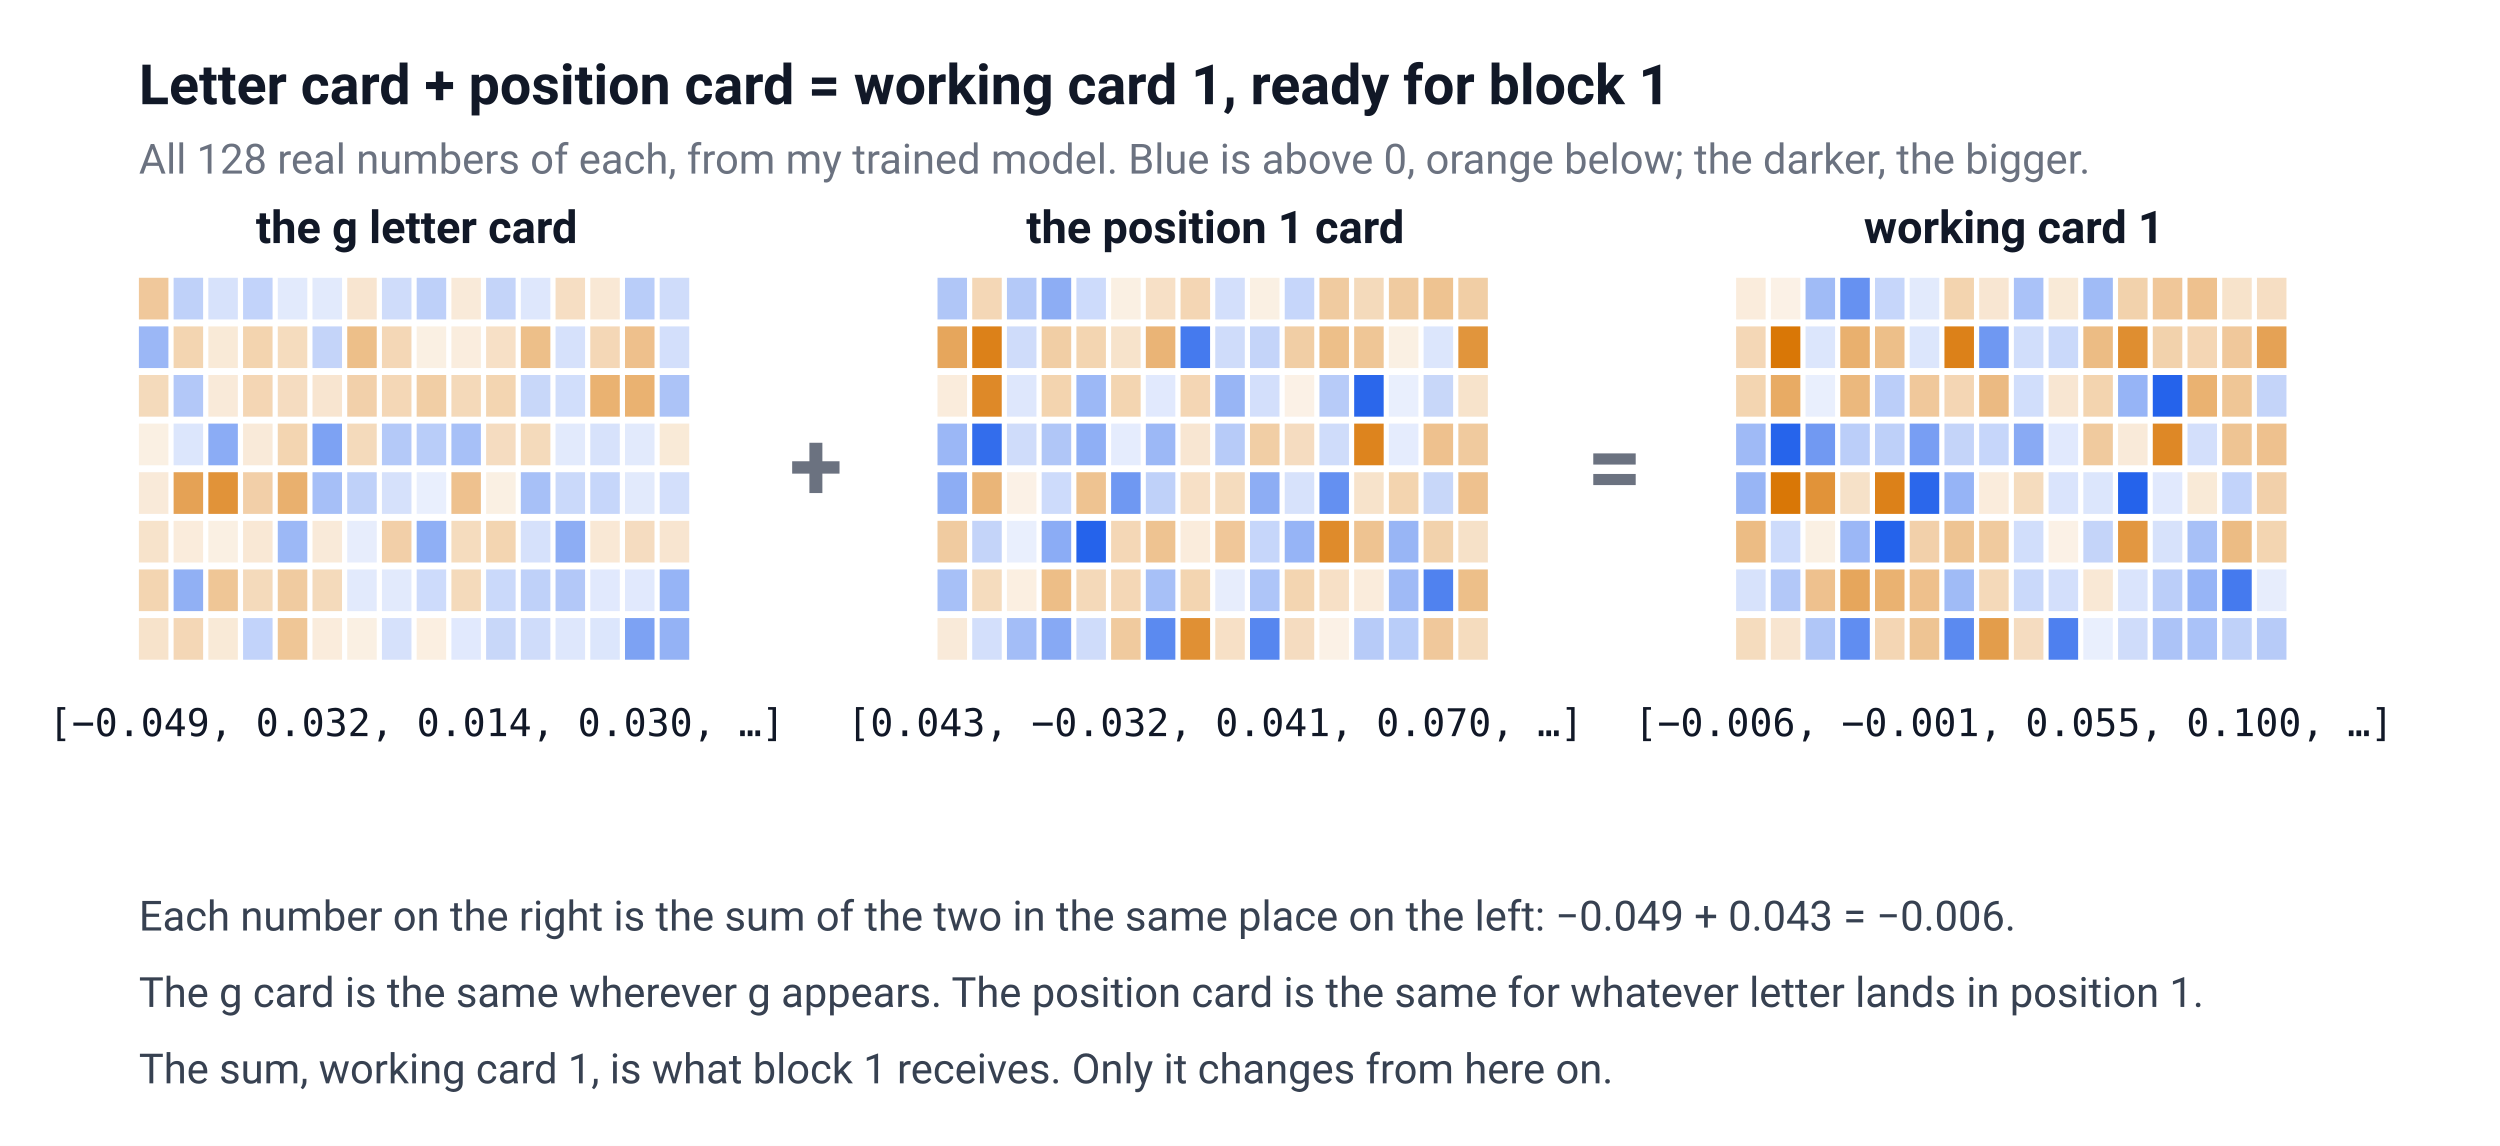
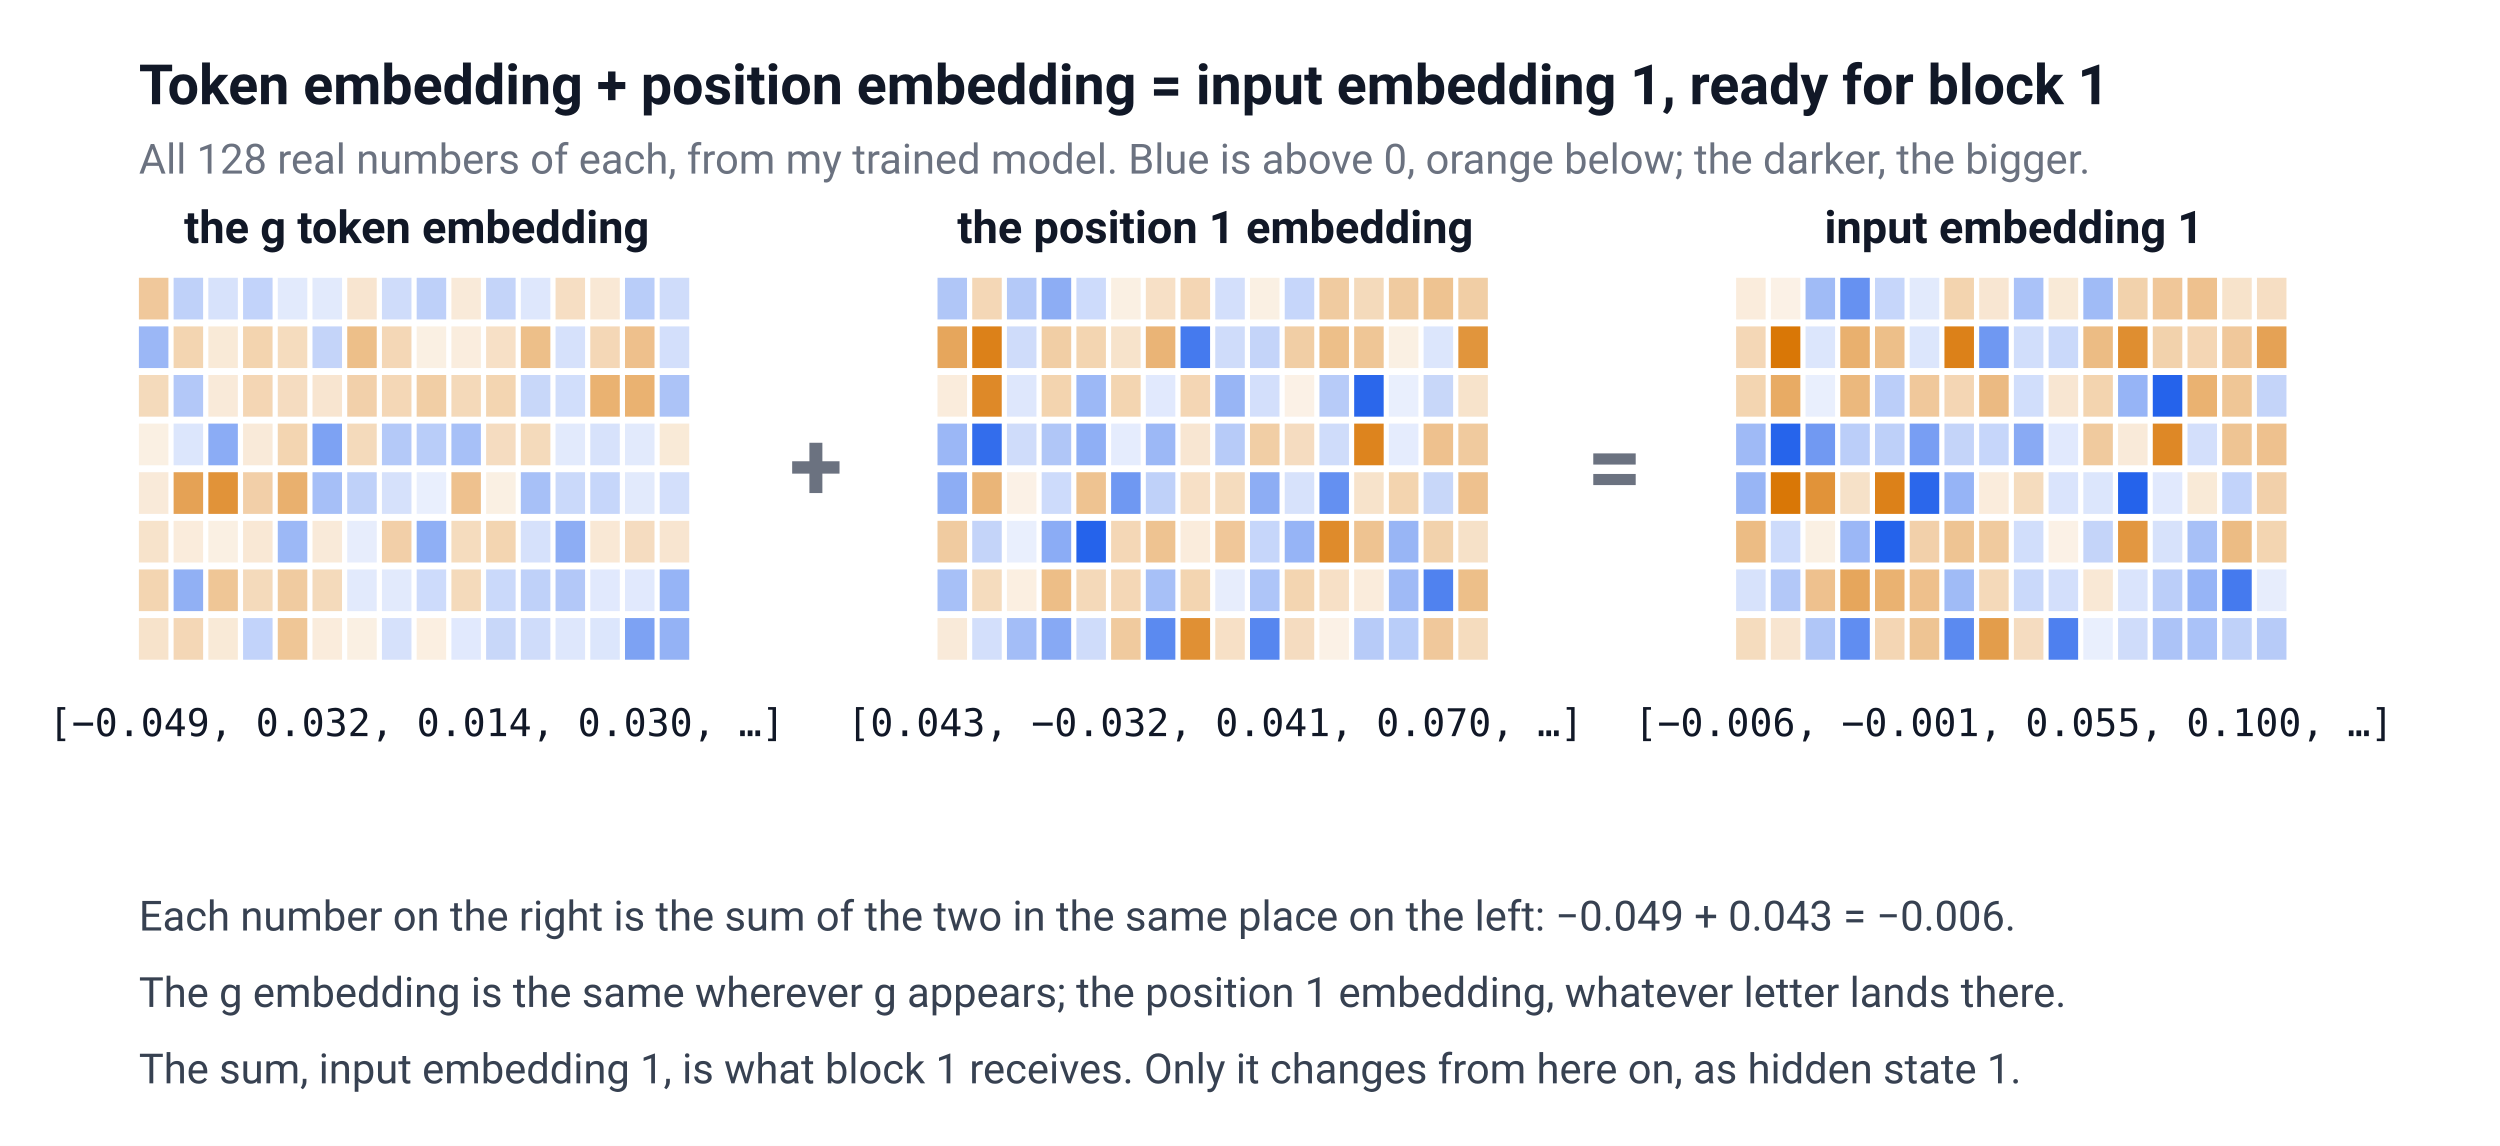
<svg xmlns="http://www.w3.org/2000/svg" viewBox="0 0 720 330" role="img" aria-label="The real g letter card, plus the real position 1 card, gives the 128 numbers that the g in position 1 takes into block 1. The g card begins −0.049, 0.032, 0.014, 0.030; the position 1 card begins with its own numbers; and each number of the result is the sum of the two numbers above it." font-family="system-ui, -apple-system, 'Segoe UI', Roboto, sans-serif" style="max-width:100%;height:auto">
  <rect width="720" height="330" fill="#ffffff" />
-   <text x="40" y="30" font-size="16" fill="#111827" text-anchor="start" font-weight="600">Letter card + position card = working card 1, ready for block 1</text>
+   <text x="40" y="30" font-size="16" fill="#111827" text-anchor="start" font-weight="600">Token embedding + position embedding = input embedding 1, ready for block 1</text>
  <text x="40" y="50" font-size="12" fill="#6b7280" text-anchor="start" font-weight="normal">All 128 real numbers of each, from my trained model. Blue is above 0, orange below; the darker, the bigger.</text>
-   <text x="120.0" y="70" font-size="13" fill="#111827" text-anchor="middle" font-weight="700">the g letter card</text>
+   <text x="120.0" y="70" font-size="13" fill="#111827" text-anchor="middle" font-weight="700">the g token embedding</text>
  <rect x="40" y="80" width="8.5" height="12" fill="rgba(217,119,6,0.40)" />
  <rect x="50" y="80" width="8.5" height="12" fill="rgba(37,99,235,0.29)" />
  <rect x="60" y="80" width="8.5" height="12" fill="rgba(37,99,235,0.18)" />
  <rect x="70" y="80" width="8.5" height="12" fill="rgba(37,99,235,0.28)" />
  <rect x="80" y="80" width="8.5" height="12" fill="rgba(37,99,235,0.13)" />
  <rect x="90" y="80" width="8.5" height="12" fill="rgba(37,99,235,0.13)" />
  <rect x="100" y="80" width="8.5" height="12" fill="rgba(217,119,6,0.19)" />
  <rect x="110" y="80" width="8.5" height="12" fill="rgba(37,99,235,0.22)" />
  <rect x="120" y="80" width="8.5" height="12" fill="rgba(37,99,235,0.30)" />
  <rect x="130" y="80" width="8.5" height="12" fill="rgba(217,119,6,0.15)" />
  <rect x="140" y="80" width="8.5" height="12" fill="rgba(37,99,235,0.27)" />
  <rect x="150" y="80" width="8.5" height="12" fill="rgba(37,99,235,0.15)" />
  <rect x="160" y="80" width="8.5" height="12" fill="rgba(217,119,6,0.24)" />
  <rect x="170" y="80" width="8.5" height="12" fill="rgba(217,119,6,0.17)" />
  <rect x="180" y="80" width="8.5" height="12" fill="rgba(37,99,235,0.32)" />
  <rect x="190" y="80" width="8.5" height="12" fill="rgba(37,99,235,0.22)" />
  <rect x="40" y="94" width="8.5" height="12" fill="rgba(37,99,235,0.46)" />
  <rect x="50" y="94" width="8.5" height="12" fill="rgba(217,119,6,0.31)" />
  <rect x="60" y="94" width="8.5" height="12" fill="rgba(217,119,6,0.16)" />
  <rect x="70" y="94" width="8.5" height="12" fill="rgba(217,119,6,0.32)" />
  <rect x="80" y="94" width="8.5" height="12" fill="rgba(217,119,6,0.26)" />
  <rect x="90" y="94" width="8.5" height="12" fill="rgba(37,99,235,0.27)" />
  <rect x="100" y="94" width="8.5" height="12" fill="rgba(217,119,6,0.47)" />
  <rect x="110" y="94" width="8.5" height="12" fill="rgba(217,119,6,0.29)" />
  <rect x="120" y="94" width="8.5" height="12" fill="rgba(217,119,6,0.11)" />
  <rect x="130" y="94" width="8.5" height="12" fill="rgba(217,119,6,0.13)" />
  <rect x="140" y="94" width="8.5" height="12" fill="rgba(217,119,6,0.23)" />
  <rect x="150" y="94" width="8.5" height="12" fill="rgba(217,119,6,0.47)" />
  <rect x="160" y="94" width="8.5" height="12" fill="rgba(37,99,235,0.19)" />
  <rect x="170" y="94" width="8.5" height="12" fill="rgba(217,119,6,0.29)" />
  <rect x="180" y="94" width="8.5" height="12" fill="rgba(217,119,6,0.46)" />
  <rect x="190" y="94" width="8.5" height="12" fill="rgba(37,99,235,0.20)" />
  <rect x="40" y="108" width="8.5" height="12" fill="rgba(217,119,6,0.27)" />
  <rect x="50" y="108" width="8.5" height="12" fill="rgba(37,99,235,0.35)" />
  <rect x="60" y="108" width="8.5" height="12" fill="rgba(217,119,6,0.15)" />
  <rect x="70" y="108" width="8.5" height="12" fill="rgba(217,119,6,0.30)" />
  <rect x="80" y="108" width="8.5" height="12" fill="rgba(217,119,6,0.25)" />
  <rect x="90" y="108" width="8.5" height="12" fill="rgba(217,119,6,0.19)" />
  <rect x="100" y="108" width="8.5" height="12" fill="rgba(217,119,6,0.34)" />
  <rect x="110" y="108" width="8.5" height="12" fill="rgba(217,119,6,0.29)" />
  <rect x="120" y="108" width="8.5" height="12" fill="rgba(217,119,6,0.36)" />
  <rect x="130" y="108" width="8.5" height="12" fill="rgba(217,119,6,0.28)" />
  <rect x="140" y="108" width="8.5" height="12" fill="rgba(217,119,6,0.31)" />
  <rect x="150" y="108" width="8.5" height="12" fill="rgba(37,99,235,0.25)" />
  <rect x="160" y="108" width="8.5" height="12" fill="rgba(37,99,235,0.21)" />
  <rect x="170" y="108" width="8.5" height="12" fill="rgba(217,119,6,0.57)" />
  <rect x="180" y="108" width="8.5" height="12" fill="rgba(217,119,6,0.57)" />
  <rect x="190" y="108" width="8.5" height="12" fill="rgba(37,99,235,0.38)" />
  <rect x="40" y="122" width="8.5" height="12" fill="rgba(217,119,6,0.11)" />
  <rect x="50" y="122" width="8.5" height="12" fill="rgba(37,99,235,0.16)" />
  <rect x="60" y="122" width="8.5" height="12" fill="rgba(37,99,235,0.53)" />
  <rect x="70" y="122" width="8.5" height="12" fill="rgba(217,119,6,0.15)" />
  <rect x="80" y="122" width="8.5" height="12" fill="rgba(217,119,6,0.31)" />
  <rect x="90" y="122" width="8.5" height="12" fill="rgba(37,99,235,0.59)" />
  <rect x="100" y="122" width="8.5" height="12" fill="rgba(217,119,6,0.27)" />
  <rect x="110" y="122" width="8.5" height="12" fill="rgba(37,99,235,0.34)" />
  <rect x="120" y="122" width="8.5" height="12" fill="rgba(37,99,235,0.32)" />
  <rect x="130" y="122" width="8.5" height="12" fill="rgba(37,99,235,0.40)" />
  <rect x="140" y="122" width="8.5" height="12" fill="rgba(217,119,6,0.25)" />
  <rect x="150" y="122" width="8.5" height="12" fill="rgba(217,119,6,0.27)" />
  <rect x="160" y="122" width="8.5" height="12" fill="rgba(37,99,235,0.13)" />
  <rect x="170" y="122" width="8.5" height="12" fill="rgba(37,99,235,0.18)" />
  <rect x="180" y="122" width="8.5" height="12" fill="rgba(37,99,235,0.13)" />
  <rect x="190" y="122" width="8.5" height="12" fill="rgba(217,119,6,0.16)" />
  <rect x="40" y="136" width="8.5" height="12" fill="rgba(217,119,6,0.15)" />
  <rect x="50" y="136" width="8.5" height="12" fill="rgba(217,119,6,0.68)" />
  <rect x="60" y="136" width="8.5" height="12" fill="rgba(217,119,6,0.79)" />
  <rect x="70" y="136" width="8.5" height="12" fill="rgba(217,119,6,0.35)" />
  <rect x="80" y="136" width="8.5" height="12" fill="rgba(217,119,6,0.58)" />
  <rect x="90" y="136" width="8.5" height="12" fill="rgba(37,99,235,0.41)" />
  <rect x="100" y="136" width="8.5" height="12" fill="rgba(37,99,235,0.29)" />
  <rect x="110" y="136" width="8.5" height="12" fill="rgba(37,99,235,0.19)" />
  <rect x="120" y="136" width="8.5" height="12" fill="rgba(37,99,235,0.10)" />
  <rect x="130" y="136" width="8.5" height="12" fill="rgba(217,119,6,0.45)" />
  <rect x="140" y="136" width="8.5" height="12" fill="rgba(217,119,6,0.11)" />
  <rect x="150" y="136" width="8.5" height="12" fill="rgba(37,99,235,0.40)" />
  <rect x="160" y="136" width="8.5" height="12" fill="rgba(37,99,235,0.24)" />
  <rect x="170" y="136" width="8.5" height="12" fill="rgba(37,99,235,0.26)" />
  <rect x="180" y="136" width="8.5" height="12" fill="rgba(37,99,235,0.13)" />
  <rect x="190" y="136" width="8.5" height="12" fill="rgba(37,99,235,0.20)" />
  <rect x="40" y="150" width="8.5" height="12" fill="rgba(217,119,6,0.21)" />
  <rect x="50" y="150" width="8.5" height="12" fill="rgba(217,119,6,0.14)" />
  <rect x="60" y="150" width="8.5" height="12" fill="rgba(217,119,6,0.11)" />
  <rect x="70" y="150" width="8.5" height="12" fill="rgba(217,119,6,0.17)" />
  <rect x="80" y="150" width="8.5" height="12" fill="rgba(37,99,235,0.45)" />
  <rect x="90" y="150" width="8.5" height="12" fill="rgba(217,119,6,0.15)" />
  <rect x="100" y="150" width="8.5" height="12" fill="rgba(37,99,235,0.11)" />
  <rect x="110" y="150" width="8.5" height="12" fill="rgba(217,119,6,0.35)" />
  <rect x="120" y="150" width="8.5" height="12" fill="rgba(37,99,235,0.51)" />
  <rect x="130" y="150" width="8.5" height="12" fill="rgba(217,119,6,0.26)" />
  <rect x="140" y="150" width="8.5" height="12" fill="rgba(217,119,6,0.31)" />
  <rect x="150" y="150" width="8.5" height="12" fill="rgba(37,99,235,0.19)" />
  <rect x="160" y="150" width="8.5" height="12" fill="rgba(37,99,235,0.52)" />
  <rect x="170" y="150" width="8.5" height="12" fill="rgba(217,119,6,0.17)" />
  <rect x="180" y="150" width="8.5" height="12" fill="rgba(217,119,6,0.25)" />
  <rect x="190" y="150" width="8.5" height="12" fill="rgba(217,119,6,0.19)" />
  <rect x="40" y="164" width="8.5" height="12" fill="rgba(217,119,6,0.31)" />
  <rect x="50" y="164" width="8.5" height="12" fill="rgba(37,99,235,0.50)" />
  <rect x="60" y="164" width="8.5" height="12" fill="rgba(217,119,6,0.42)" />
  <rect x="70" y="164" width="8.5" height="12" fill="rgba(217,119,6,0.27)" />
  <rect x="80" y="164" width="8.5" height="12" fill="rgba(217,119,6,0.38)" />
  <rect x="90" y="164" width="8.5" height="12" fill="rgba(217,119,6,0.27)" />
  <rect x="100" y="164" width="8.5" height="12" fill="rgba(37,99,235,0.13)" />
  <rect x="110" y="164" width="8.5" height="12" fill="rgba(37,99,235,0.13)" />
  <rect x="120" y="164" width="8.5" height="12" fill="rgba(37,99,235,0.23)" />
  <rect x="130" y="164" width="8.5" height="12" fill="rgba(217,119,6,0.27)" />
  <rect x="140" y="164" width="8.5" height="12" fill="rgba(37,99,235,0.24)" />
  <rect x="150" y="164" width="8.5" height="12" fill="rgba(37,99,235,0.29)" />
  <rect x="160" y="164" width="8.5" height="12" fill="rgba(37,99,235,0.35)" />
  <rect x="170" y="164" width="8.5" height="12" fill="rgba(37,99,235,0.14)" />
  <rect x="180" y="164" width="8.5" height="12" fill="rgba(37,99,235,0.14)" />
  <rect x="190" y="164" width="8.5" height="12" fill="rgba(37,99,235,0.48)" />
  <rect x="40" y="178" width="8.5" height="12" fill="rgba(217,119,6,0.21)" />
  <rect x="50" y="178" width="8.5" height="12" fill="rgba(217,119,6,0.29)" />
  <rect x="60" y="178" width="8.5" height="12" fill="rgba(217,119,6,0.16)" />
  <rect x="70" y="178" width="8.5" height="12" fill="rgba(37,99,235,0.28)" />
  <rect x="80" y="178" width="8.5" height="12" fill="rgba(217,119,6,0.42)" />
  <rect x="90" y="178" width="8.5" height="12" fill="rgba(217,119,6,0.14)" />
  <rect x="100" y="178" width="8.5" height="12" fill="rgba(217,119,6,0.11)" />
  <rect x="110" y="178" width="8.5" height="12" fill="rgba(37,99,235,0.19)" />
  <rect x="120" y="178" width="8.5" height="12" fill="rgba(217,119,6,0.12)" />
  <rect x="130" y="178" width="8.5" height="12" fill="rgba(37,99,235,0.14)" />
  <rect x="140" y="178" width="8.5" height="12" fill="rgba(37,99,235,0.25)" />
  <rect x="150" y="178" width="8.5" height="12" fill="rgba(37,99,235,0.22)" />
  <rect x="160" y="178" width="8.5" height="12" fill="rgba(37,99,235,0.15)" />
  <rect x="170" y="178" width="8.5" height="12" fill="rgba(37,99,235,0.16)" />
  <rect x="180" y="178" width="8.5" height="12" fill="rgba(37,99,235,0.59)" />
  <rect x="190" y="178" width="8.5" height="12" fill="rgba(37,99,235,0.49)" />
  <text x="120.0" y="212" font-size="11" fill="#111827" text-anchor="middle" font-weight="normal" font-family="ui-monospace, Menlo, Consolas, monospace">[−0.049, 0.032, 0.014, 0.030, …]</text>
  <text x="235" y="144" font-size="28" fill="#6b7280" text-anchor="middle" font-weight="700">+</text>
-   <text x="350.0" y="70" font-size="13" fill="#111827" text-anchor="middle" font-weight="700">the position 1 card</text>
+   <text x="350.0" y="70" font-size="13" fill="#111827" text-anchor="middle" font-weight="700">the position 1 embedding</text>
  <rect x="270" y="80" width="8.5" height="12" fill="rgba(37,99,235,0.36)" />
  <rect x="280" y="80" width="8.5" height="12" fill="rgba(217,119,6,0.29)" />
  <rect x="290" y="80" width="8.5" height="12" fill="rgba(37,99,235,0.34)" />
  <rect x="300" y="80" width="8.5" height="12" fill="rgba(37,99,235,0.52)" />
  <rect x="310" y="80" width="8.5" height="12" fill="rgba(37,99,235,0.23)" />
  <rect x="320" y="80" width="8.5" height="12" fill="rgba(217,119,6,0.11)" />
  <rect x="330" y="80" width="8.5" height="12" fill="rgba(217,119,6,0.23)" />
  <rect x="340" y="80" width="8.5" height="12" fill="rgba(217,119,6,0.30)" />
  <rect x="350" y="80" width="8.5" height="12" fill="rgba(37,99,235,0.20)" />
  <rect x="360" y="80" width="8.5" height="12" fill="rgba(217,119,6,0.11)" />
  <rect x="370" y="80" width="8.5" height="12" fill="rgba(37,99,235,0.26)" />
  <rect x="380" y="80" width="8.5" height="12" fill="rgba(217,119,6,0.38)" />
  <rect x="390" y="80" width="8.5" height="12" fill="rgba(217,119,6,0.27)" />
  <rect x="400" y="80" width="8.5" height="12" fill="rgba(217,119,6,0.38)" />
  <rect x="410" y="80" width="8.5" height="12" fill="rgba(217,119,6,0.44)" />
  <rect x="420" y="80" width="8.5" height="12" fill="rgba(217,119,6,0.36)" />
  <rect x="270" y="94" width="8.5" height="12" fill="rgba(217,119,6,0.65)" />
  <rect x="280" y="94" width="8.5" height="12" fill="rgba(217,119,6,0.92)" />
  <rect x="290" y="94" width="8.5" height="12" fill="rgba(37,99,235,0.22)" />
  <rect x="300" y="94" width="8.5" height="12" fill="rgba(217,119,6,0.36)" />
  <rect x="310" y="94" width="8.5" height="12" fill="rgba(217,119,6,0.31)" />
  <rect x="320" y="94" width="8.5" height="12" fill="rgba(217,119,6,0.21)" />
  <rect x="330" y="94" width="8.5" height="12" fill="rgba(217,119,6,0.55)" />
  <rect x="340" y="94" width="8.5" height="12" fill="rgba(37,99,235,0.85)" />
  <rect x="350" y="94" width="8.5" height="12" fill="rgba(37,99,235,0.22)" />
  <rect x="360" y="94" width="8.5" height="12" fill="rgba(37,99,235,0.27)" />
  <rect x="370" y="94" width="8.5" height="12" fill="rgba(217,119,6,0.36)" />
  <rect x="380" y="94" width="8.5" height="12" fill="rgba(217,119,6,0.47)" />
  <rect x="390" y="94" width="8.5" height="12" fill="rgba(217,119,6,0.42)" />
  <rect x="400" y="94" width="8.5" height="12" fill="rgba(217,119,6,0.11)" />
  <rect x="410" y="94" width="8.5" height="12" fill="rgba(37,99,235,0.16)" />
  <rect x="420" y="94" width="8.5" height="12" fill="rgba(217,119,6,0.78)" />
  <rect x="270" y="108" width="8.5" height="12" fill="rgba(217,119,6,0.14)" />
  <rect x="280" y="108" width="8.5" height="12" fill="rgba(217,119,6,0.86)" />
  <rect x="290" y="108" width="8.5" height="12" fill="rgba(37,99,235,0.15)" />
  <rect x="300" y="108" width="8.5" height="12" fill="rgba(217,119,6,0.32)" />
  <rect x="310" y="108" width="8.5" height="12" fill="rgba(37,99,235,0.45)" />
  <rect x="320" y="108" width="8.5" height="12" fill="rgba(217,119,6,0.31)" />
  <rect x="330" y="108" width="8.5" height="12" fill="rgba(37,99,235,0.14)" />
  <rect x="340" y="108" width="8.5" height="12" fill="rgba(217,119,6,0.30)" />
  <rect x="350" y="108" width="8.5" height="12" fill="rgba(37,99,235,0.47)" />
  <rect x="360" y="108" width="8.5" height="12" fill="rgba(37,99,235,0.20)" />
  <rect x="370" y="108" width="8.5" height="12" fill="rgba(217,119,6,0.10)" />
  <rect x="380" y="108" width="8.5" height="12" fill="rgba(37,99,235,0.33)" />
  <rect x="390" y="108" width="8.5" height="12" fill="rgba(37,99,235,0.97)" />
  <rect x="400" y="108" width="8.5" height="12" fill="rgba(37,99,235,0.10)" />
  <rect x="410" y="108" width="8.5" height="12" fill="rgba(37,99,235,0.25)" />
  <rect x="420" y="108" width="8.5" height="12" fill="rgba(217,119,6,0.21)" />
  <rect x="270" y="122" width="8.5" height="12" fill="rgba(37,99,235,0.46)" />
  <rect x="280" y="122" width="8.5" height="12" fill="rgba(37,99,235,0.93)" />
  <rect x="290" y="122" width="8.5" height="12" fill="rgba(37,99,235,0.22)" />
  <rect x="300" y="122" width="8.5" height="12" fill="rgba(37,99,235,0.36)" />
  <rect x="310" y="122" width="8.5" height="12" fill="rgba(37,99,235,0.51)" />
  <rect x="320" y="122" width="8.5" height="12" fill="rgba(37,99,235,0.12)" />
  <rect x="330" y="122" width="8.5" height="12" fill="rgba(37,99,235,0.45)" />
  <rect x="340" y="122" width="8.5" height="12" fill="rgba(217,119,6,0.18)" />
  <rect x="350" y="122" width="8.5" height="12" fill="rgba(37,99,235,0.33)" />
  <rect x="360" y="122" width="8.5" height="12" fill="rgba(217,119,6,0.36)" />
  <rect x="370" y="122" width="8.5" height="12" fill="rgba(217,119,6,0.25)" />
  <rect x="380" y="122" width="8.5" height="12" fill="rgba(37,99,235,0.22)" />
  <rect x="390" y="122" width="8.5" height="12" fill="rgba(217,119,6,0.90)" />
  <rect x="400" y="122" width="8.5" height="12" fill="rgba(37,99,235,0.12)" />
  <rect x="410" y="122" width="8.5" height="12" fill="rgba(217,119,6,0.45)" />
  <rect x="420" y="122" width="8.5" height="12" fill="rgba(217,119,6,0.39)" />
  <rect x="270" y="136" width="8.5" height="12" fill="rgba(37,99,235,0.52)" />
  <rect x="280" y="136" width="8.5" height="12" fill="rgba(217,119,6,0.54)" />
  <rect x="290" y="136" width="8.5" height="12" fill="rgba(217,119,6,0.10)" />
  <rect x="300" y="136" width="8.5" height="12" fill="rgba(37,99,235,0.23)" />
  <rect x="310" y="136" width="8.5" height="12" fill="rgba(217,119,6,0.44)" />
  <rect x="320" y="136" width="8.5" height="12" fill="rgba(37,99,235,0.66)" />
  <rect x="330" y="136" width="8.5" height="12" fill="rgba(37,99,235,0.29)" />
  <rect x="340" y="136" width="8.5" height="12" fill="rgba(217,119,6,0.23)" />
  <rect x="350" y="136" width="8.5" height="12" fill="rgba(217,119,6,0.26)" />
  <rect x="360" y="136" width="8.5" height="12" fill="rgba(37,99,235,0.52)" />
  <rect x="370" y="136" width="8.5" height="12" fill="rgba(37,99,235,0.18)" />
  <rect x="380" y="136" width="8.5" height="12" fill="rgba(37,99,235,0.71)" />
  <rect x="390" y="136" width="8.5" height="12" fill="rgba(217,119,6,0.21)" />
  <rect x="400" y="136" width="8.5" height="12" fill="rgba(217,119,6,0.32)" />
  <rect x="410" y="136" width="8.5" height="12" fill="rgba(37,99,235,0.25)" />
  <rect x="420" y="136" width="8.5" height="12" fill="rgba(217,119,6,0.45)" />
  <rect x="270" y="150" width="8.5" height="12" fill="rgba(217,119,6,0.38)" />
  <rect x="280" y="150" width="8.5" height="12" fill="rgba(37,99,235,0.27)" />
  <rect x="290" y="150" width="8.5" height="12" fill="rgba(37,99,235,0.10)" />
  <rect x="300" y="150" width="8.5" height="12" fill="rgba(37,99,235,0.53)" />
  <rect x="310" y="150" width="8.5" height="12" fill="rgba(37,99,235,1.00)" />
  <rect x="320" y="150" width="8.5" height="12" fill="rgba(217,119,6,0.29)" />
  <rect x="330" y="150" width="8.5" height="12" fill="rgba(217,119,6,0.44)" />
  <rect x="340" y="150" width="8.5" height="12" fill="rgba(217,119,6,0.14)" />
  <rect x="350" y="150" width="8.5" height="12" fill="rgba(217,119,6,0.41)" />
  <rect x="360" y="150" width="8.5" height="12" fill="rgba(37,99,235,0.26)" />
  <rect x="370" y="150" width="8.5" height="12" fill="rgba(37,99,235,0.48)" />
  <rect x="380" y="150" width="8.5" height="12" fill="rgba(217,119,6,0.85)" />
  <rect x="390" y="150" width="8.5" height="12" fill="rgba(217,119,6,0.44)" />
  <rect x="400" y="150" width="8.5" height="12" fill="rgba(37,99,235,0.47)" />
  <rect x="410" y="150" width="8.5" height="12" fill="rgba(217,119,6,0.33)" />
  <rect x="420" y="150" width="8.5" height="12" fill="rgba(217,119,6,0.22)" />
  <rect x="270" y="164" width="8.5" height="12" fill="rgba(37,99,235,0.40)" />
  <rect x="280" y="164" width="8.5" height="12" fill="rgba(217,119,6,0.26)" />
  <rect x="290" y="164" width="8.5" height="12" fill="rgba(217,119,6,0.12)" />
  <rect x="300" y="164" width="8.5" height="12" fill="rgba(217,119,6,0.48)" />
  <rect x="310" y="164" width="8.5" height="12" fill="rgba(217,119,6,0.28)" />
  <rect x="320" y="164" width="8.5" height="12" fill="rgba(217,119,6,0.29)" />
  <rect x="330" y="164" width="8.5" height="12" fill="rgba(37,99,235,0.40)" />
  <rect x="340" y="164" width="8.5" height="12" fill="rgba(217,119,6,0.31)" />
  <rect x="350" y="164" width="8.5" height="12" fill="rgba(37,99,235,0.11)" />
  <rect x="360" y="164" width="8.5" height="12" fill="rgba(37,99,235,0.37)" />
  <rect x="370" y="164" width="8.5" height="12" fill="rgba(217,119,6,0.31)" />
  <rect x="380" y="164" width="8.5" height="12" fill="rgba(217,119,6,0.23)" />
  <rect x="390" y="164" width="8.5" height="12" fill="rgba(217,119,6,0.14)" />
  <rect x="400" y="164" width="8.5" height="12" fill="rgba(37,99,235,0.44)" />
  <rect x="410" y="164" width="8.5" height="12" fill="rgba(37,99,235,0.80)" />
  <rect x="420" y="164" width="8.5" height="12" fill="rgba(217,119,6,0.47)" />
  <rect x="270" y="178" width="8.5" height="12" fill="rgba(217,119,6,0.15)" />
  <rect x="280" y="178" width="8.5" height="12" fill="rgba(37,99,235,0.20)" />
  <rect x="290" y="178" width="8.5" height="12" fill="rgba(37,99,235,0.42)" />
  <rect x="300" y="178" width="8.5" height="12" fill="rgba(37,99,235,0.55)" />
  <rect x="310" y="178" width="8.5" height="12" fill="rgba(37,99,235,0.22)" />
  <rect x="320" y="178" width="8.5" height="12" fill="rgba(217,119,6,0.39)" />
  <rect x="330" y="178" width="8.5" height="12" fill="rgba(37,99,235,0.75)" />
  <rect x="340" y="178" width="8.5" height="12" fill="rgba(217,119,6,0.81)" />
  <rect x="350" y="178" width="8.5" height="12" fill="rgba(217,119,6,0.23)" />
  <rect x="360" y="178" width="8.5" height="12" fill="rgba(37,99,235,0.77)" />
  <rect x="370" y="178" width="8.5" height="12" fill="rgba(217,119,6,0.25)" />
  <rect x="380" y="178" width="8.5" height="12" fill="rgba(217,119,6,0.10)" />
  <rect x="390" y="178" width="8.5" height="12" fill="rgba(37,99,235,0.33)" />
  <rect x="400" y="178" width="8.5" height="12" fill="rgba(37,99,235,0.32)" />
  <rect x="410" y="178" width="8.5" height="12" fill="rgba(217,119,6,0.40)" />
  <rect x="420" y="178" width="8.5" height="12" fill="rgba(217,119,6,0.26)" />
  <text x="350.0" y="212" font-size="11" fill="#111827" text-anchor="middle" font-weight="normal" font-family="ui-monospace, Menlo, Consolas, monospace">[0.043, −0.032, 0.041, 0.070, …]</text>
  <text x="465" y="144" font-size="28" fill="#6b7280" text-anchor="middle" font-weight="700">=</text>
-   <text x="580.0" y="70" font-size="13" fill="#111827" text-anchor="middle" font-weight="700">working card 1</text>
+   <text x="580.0" y="70" font-size="13" fill="#111827" text-anchor="middle" font-weight="700">input embedding 1</text>
  <rect x="500" y="80" width="8.5" height="12" fill="rgba(217,119,6,0.14)" />
  <rect x="510" y="80" width="8.5" height="12" fill="rgba(217,119,6,0.10)" />
  <rect x="520" y="80" width="8.5" height="12" fill="rgba(37,99,235,0.43)" />
  <rect x="530" y="80" width="8.5" height="12" fill="rgba(37,99,235,0.70)" />
  <rect x="540" y="80" width="8.5" height="12" fill="rgba(37,99,235,0.26)" />
  <rect x="550" y="80" width="8.5" height="12" fill="rgba(37,99,235,0.13)" />
  <rect x="560" y="80" width="8.5" height="12" fill="rgba(217,119,6,0.32)" />
  <rect x="570" y="80" width="8.5" height="12" fill="rgba(217,119,6,0.18)" />
  <rect x="580" y="80" width="8.5" height="12" fill="rgba(37,99,235,0.39)" />
  <rect x="590" y="80" width="8.5" height="12" fill="rgba(217,119,6,0.16)" />
  <rect x="600" y="80" width="8.5" height="12" fill="rgba(37,99,235,0.43)" />
  <rect x="610" y="80" width="8.5" height="12" fill="rgba(217,119,6,0.33)" />
  <rect x="620" y="80" width="8.5" height="12" fill="rgba(217,119,6,0.41)" />
  <rect x="630" y="80" width="8.5" height="12" fill="rgba(217,119,6,0.45)" />
  <rect x="640" y="80" width="8.5" height="12" fill="rgba(217,119,6,0.21)" />
  <rect x="650" y="80" width="8.5" height="12" fill="rgba(217,119,6,0.24)" />
  <rect x="500" y="94" width="8.5" height="12" fill="rgba(217,119,6,0.29)" />
  <rect x="510" y="94" width="8.5" height="12" fill="rgba(217,119,6,1.00)" />
  <rect x="520" y="94" width="8.5" height="12" fill="rgba(37,99,235,0.16)" />
  <rect x="530" y="94" width="8.5" height="12" fill="rgba(217,119,6,0.58)" />
  <rect x="540" y="94" width="8.5" height="12" fill="rgba(217,119,6,0.47)" />
  <rect x="550" y="94" width="8.5" height="12" fill="rgba(37,99,235,0.16)" />
  <rect x="560" y="94" width="8.5" height="12" fill="rgba(217,119,6,0.92)" />
  <rect x="570" y="94" width="8.5" height="12" fill="rgba(37,99,235,0.66)" />
  <rect x="580" y="94" width="8.5" height="12" fill="rgba(37,99,235,0.21)" />
  <rect x="590" y="94" width="8.5" height="12" fill="rgba(37,99,235,0.24)" />
  <rect x="600" y="94" width="8.5" height="12" fill="rgba(217,119,6,0.49)" />
  <rect x="610" y="94" width="8.5" height="12" fill="rgba(217,119,6,0.83)" />
  <rect x="620" y="94" width="8.5" height="12" fill="rgba(217,119,6,0.33)" />
  <rect x="630" y="94" width="8.5" height="12" fill="rgba(217,119,6,0.30)" />
  <rect x="640" y="94" width="8.5" height="12" fill="rgba(217,119,6,0.40)" />
  <rect x="650" y="94" width="8.5" height="12" fill="rgba(217,119,6,0.68)" />
  <rect x="500" y="108" width="8.5" height="12" fill="rgba(217,119,6,0.31)" />
  <rect x="510" y="108" width="8.5" height="12" fill="rgba(217,119,6,0.62)" />
  <rect x="520" y="108" width="8.5" height="12" fill="rgba(37,99,235,0.10)" />
  <rect x="530" y="108" width="8.5" height="12" fill="rgba(217,119,6,0.52)" />
  <rect x="540" y="108" width="8.5" height="12" fill="rgba(37,99,235,0.31)" />
  <rect x="550" y="108" width="8.5" height="12" fill="rgba(217,119,6,0.40)" />
  <rect x="560" y="108" width="8.5" height="12" fill="rgba(217,119,6,0.30)" />
  <rect x="570" y="108" width="8.5" height="12" fill="rgba(217,119,6,0.50)" />
  <rect x="580" y="108" width="8.5" height="12" fill="rgba(37,99,235,0.21)" />
  <rect x="590" y="108" width="8.5" height="12" fill="rgba(217,119,6,0.18)" />
  <rect x="600" y="108" width="8.5" height="12" fill="rgba(217,119,6,0.32)" />
  <rect x="610" y="108" width="8.5" height="12" fill="rgba(37,99,235,0.48)" />
  <rect x="620" y="108" width="8.5" height="12" fill="rgba(37,99,235,1.00)" />
  <rect x="630" y="108" width="8.5" height="12" fill="rgba(217,119,6,0.57)" />
  <rect x="640" y="108" width="8.5" height="12" fill="rgba(217,119,6,0.42)" />
  <rect x="650" y="108" width="8.5" height="12" fill="rgba(37,99,235,0.27)" />
  <rect x="500" y="122" width="8.5" height="12" fill="rgba(37,99,235,0.44)" />
  <rect x="510" y="122" width="8.5" height="12" fill="rgba(37,99,235,0.99)" />
  <rect x="520" y="122" width="8.5" height="12" fill="rgba(37,99,235,0.65)" />
  <rect x="530" y="122" width="8.5" height="12" fill="rgba(37,99,235,0.31)" />
  <rect x="540" y="122" width="8.5" height="12" fill="rgba(37,99,235,0.30)" />
  <rect x="550" y="122" width="8.5" height="12" fill="rgba(37,99,235,0.62)" />
  <rect x="560" y="122" width="8.5" height="12" fill="rgba(37,99,235,0.27)" />
  <rect x="570" y="122" width="8.5" height="12" fill="rgba(37,99,235,0.26)" />
  <rect x="580" y="122" width="8.5" height="12" fill="rgba(37,99,235,0.54)" />
  <rect x="590" y="122" width="8.5" height="12" fill="rgba(37,99,235,0.14)" />
  <rect x="600" y="122" width="8.5" height="12" fill="rgba(217,119,6,0.39)" />
  <rect x="610" y="122" width="8.5" height="12" fill="rgba(217,119,6,0.15)" />
  <rect x="620" y="122" width="8.5" height="12" fill="rgba(217,119,6,0.87)" />
  <rect x="630" y="122" width="8.5" height="12" fill="rgba(37,99,235,0.20)" />
  <rect x="640" y="122" width="8.5" height="12" fill="rgba(217,119,6,0.43)" />
  <rect x="650" y="122" width="8.5" height="12" fill="rgba(217,119,6,0.45)" />
  <rect x="500" y="136" width="8.5" height="12" fill="rgba(37,99,235,0.47)" />
  <rect x="510" y="136" width="8.5" height="12" fill="rgba(217,119,6,1.00)" />
  <rect x="520" y="136" width="8.5" height="12" fill="rgba(217,119,6,0.79)" />
  <rect x="530" y="136" width="8.5" height="12" fill="rgba(217,119,6,0.22)" />
  <rect x="540" y="136" width="8.5" height="12" fill="rgba(217,119,6,0.92)" />
  <rect x="550" y="136" width="8.5" height="12" fill="rgba(37,99,235,0.97)" />
  <rect x="560" y="136" width="8.5" height="12" fill="rgba(37,99,235,0.48)" />
  <rect x="570" y="136" width="8.5" height="12" fill="rgba(217,119,6,0.14)" />
  <rect x="580" y="136" width="8.5" height="12" fill="rgba(217,119,6,0.26)" />
  <rect x="590" y="136" width="8.5" height="12" fill="rgba(37,99,235,0.17)" />
  <rect x="600" y="136" width="8.5" height="12" fill="rgba(37,99,235,0.16)" />
  <rect x="610" y="136" width="8.5" height="12" fill="rgba(37,99,235,1.00)" />
  <rect x="620" y="136" width="8.5" height="12" fill="rgba(37,99,235,0.14)" />
  <rect x="630" y="136" width="8.5" height="12" fill="rgba(217,119,6,0.16)" />
  <rect x="640" y="136" width="8.5" height="12" fill="rgba(37,99,235,0.28)" />
  <rect x="650" y="136" width="8.5" height="12" fill="rgba(217,119,6,0.34)" />
  <rect x="500" y="150" width="8.5" height="12" fill="rgba(217,119,6,0.49)" />
  <rect x="510" y="150" width="8.5" height="12" fill="rgba(37,99,235,0.23)" />
  <rect x="520" y="150" width="8.5" height="12" fill="rgba(217,119,6,0.11)" />
  <rect x="530" y="150" width="8.5" height="12" fill="rgba(37,99,235,0.46)" />
  <rect x="540" y="150" width="8.5" height="12" fill="rgba(37,99,235,1.00)" />
  <rect x="550" y="150" width="8.5" height="12" fill="rgba(217,119,6,0.34)" />
  <rect x="560" y="150" width="8.5" height="12" fill="rgba(217,119,6,0.43)" />
  <rect x="570" y="150" width="8.5" height="12" fill="rgba(217,119,6,0.39)" />
  <rect x="580" y="150" width="8.5" height="12" fill="rgba(37,99,235,0.21)" />
  <rect x="590" y="150" width="8.5" height="12" fill="rgba(217,119,6,0.10)" />
  <rect x="600" y="150" width="8.5" height="12" fill="rgba(37,99,235,0.27)" />
  <rect x="610" y="150" width="8.5" height="12" fill="rgba(217,119,6,0.76)" />
  <rect x="620" y="150" width="8.5" height="12" fill="rgba(37,99,235,0.18)" />
  <rect x="630" y="150" width="8.5" height="12" fill="rgba(37,99,235,0.40)" />
  <rect x="640" y="150" width="8.5" height="12" fill="rgba(217,119,6,0.49)" />
  <rect x="650" y="150" width="8.5" height="12" fill="rgba(217,119,6,0.31)" />
  <rect x="500" y="164" width="8.5" height="12" fill="rgba(37,99,235,0.18)" />
  <rect x="510" y="164" width="8.5" height="12" fill="rgba(37,99,235,0.35)" />
  <rect x="520" y="164" width="8.5" height="12" fill="rgba(217,119,6,0.45)" />
  <rect x="530" y="164" width="8.5" height="12" fill="rgba(217,119,6,0.65)" />
  <rect x="540" y="164" width="8.5" height="12" fill="rgba(217,119,6,0.57)" />
  <rect x="550" y="164" width="8.5" height="12" fill="rgba(217,119,6,0.46)" />
  <rect x="560" y="164" width="8.5" height="12" fill="rgba(37,99,235,0.43)" />
  <rect x="570" y="164" width="8.5" height="12" fill="rgba(217,119,6,0.28)" />
  <rect x="580" y="164" width="8.5" height="12" fill="rgba(37,99,235,0.24)" />
  <rect x="590" y="164" width="8.5" height="12" fill="rgba(37,99,235,0.20)" />
  <rect x="600" y="164" width="8.5" height="12" fill="rgba(217,119,6,0.17)" />
  <rect x="610" y="164" width="8.5" height="12" fill="rgba(37,99,235,0.17)" />
  <rect x="620" y="164" width="8.5" height="12" fill="rgba(37,99,235,0.31)" />
  <rect x="630" y="164" width="8.5" height="12" fill="rgba(37,99,235,0.48)" />
  <rect x="640" y="164" width="8.5" height="12" fill="rgba(37,99,235,0.85)" />
  <rect x="650" y="164" width="8.5" height="12" fill="rgba(37,99,235,0.11)" />
  <rect x="500" y="178" width="8.5" height="12" fill="rgba(217,119,6,0.26)" />
  <rect x="510" y="178" width="8.5" height="12" fill="rgba(217,119,6,0.19)" />
  <rect x="520" y="178" width="8.5" height="12" fill="rgba(37,99,235,0.36)" />
  <rect x="530" y="178" width="8.5" height="12" fill="rgba(37,99,235,0.73)" />
  <rect x="540" y="178" width="8.5" height="12" fill="rgba(217,119,6,0.30)" />
  <rect x="550" y="178" width="8.5" height="12" fill="rgba(217,119,6,0.43)" />
  <rect x="560" y="178" width="8.5" height="12" fill="rgba(37,99,235,0.75)" />
  <rect x="570" y="178" width="8.5" height="12" fill="rgba(217,119,6,0.72)" />
  <rect x="580" y="178" width="8.5" height="12" fill="rgba(217,119,6,0.25)" />
  <rect x="590" y="178" width="8.5" height="12" fill="rgba(37,99,235,0.81)" />
  <rect x="600" y="178" width="8.5" height="12" fill="rgba(37,99,235,0.10)" />
  <rect x="610" y="178" width="8.5" height="12" fill="rgba(37,99,235,0.22)" />
  <rect x="620" y="178" width="8.5" height="12" fill="rgba(37,99,235,0.38)" />
  <rect x="630" y="178" width="8.5" height="12" fill="rgba(37,99,235,0.39)" />
  <rect x="640" y="178" width="8.5" height="12" fill="rgba(37,99,235,0.29)" />
  <rect x="650" y="178" width="8.5" height="12" fill="rgba(37,99,235,0.33)" />
  <text x="580.0" y="212" font-size="11" fill="#111827" text-anchor="middle" font-weight="normal" font-family="ui-monospace, Menlo, Consolas, monospace">[−0.006, −0.001, 0.055, 0.100, …]</text>
  <text x="40" y="268" font-size="12" fill="#374151" text-anchor="start" font-weight="normal">Each number on the right is the sum of the two in the same place on the left: −0.049 + 0.043 = −0.006.</text>
-   <text x="40" y="290" font-size="12" fill="#374151" text-anchor="start" font-weight="normal">The g card is the same wherever g appears. The position card is the same for whatever letter lands in position 1.</text>
-   <text x="40" y="312" font-size="12" fill="#374151" text-anchor="start" font-weight="normal">The sum, working card 1, is what block 1 receives. Only it changes from here on.</text>
+   <text x="40" y="290" font-size="12" fill="#374151" text-anchor="start" font-weight="normal">The g embedding is the same wherever g appears; the position 1 embedding, whatever letter lands there.</text>
+   <text x="40" y="312" font-size="12" fill="#374151" text-anchor="start" font-weight="normal">The sum, input embedding 1, is what block 1 receives. Only it changes from here on, as hidden state 1.</text>
</svg>
